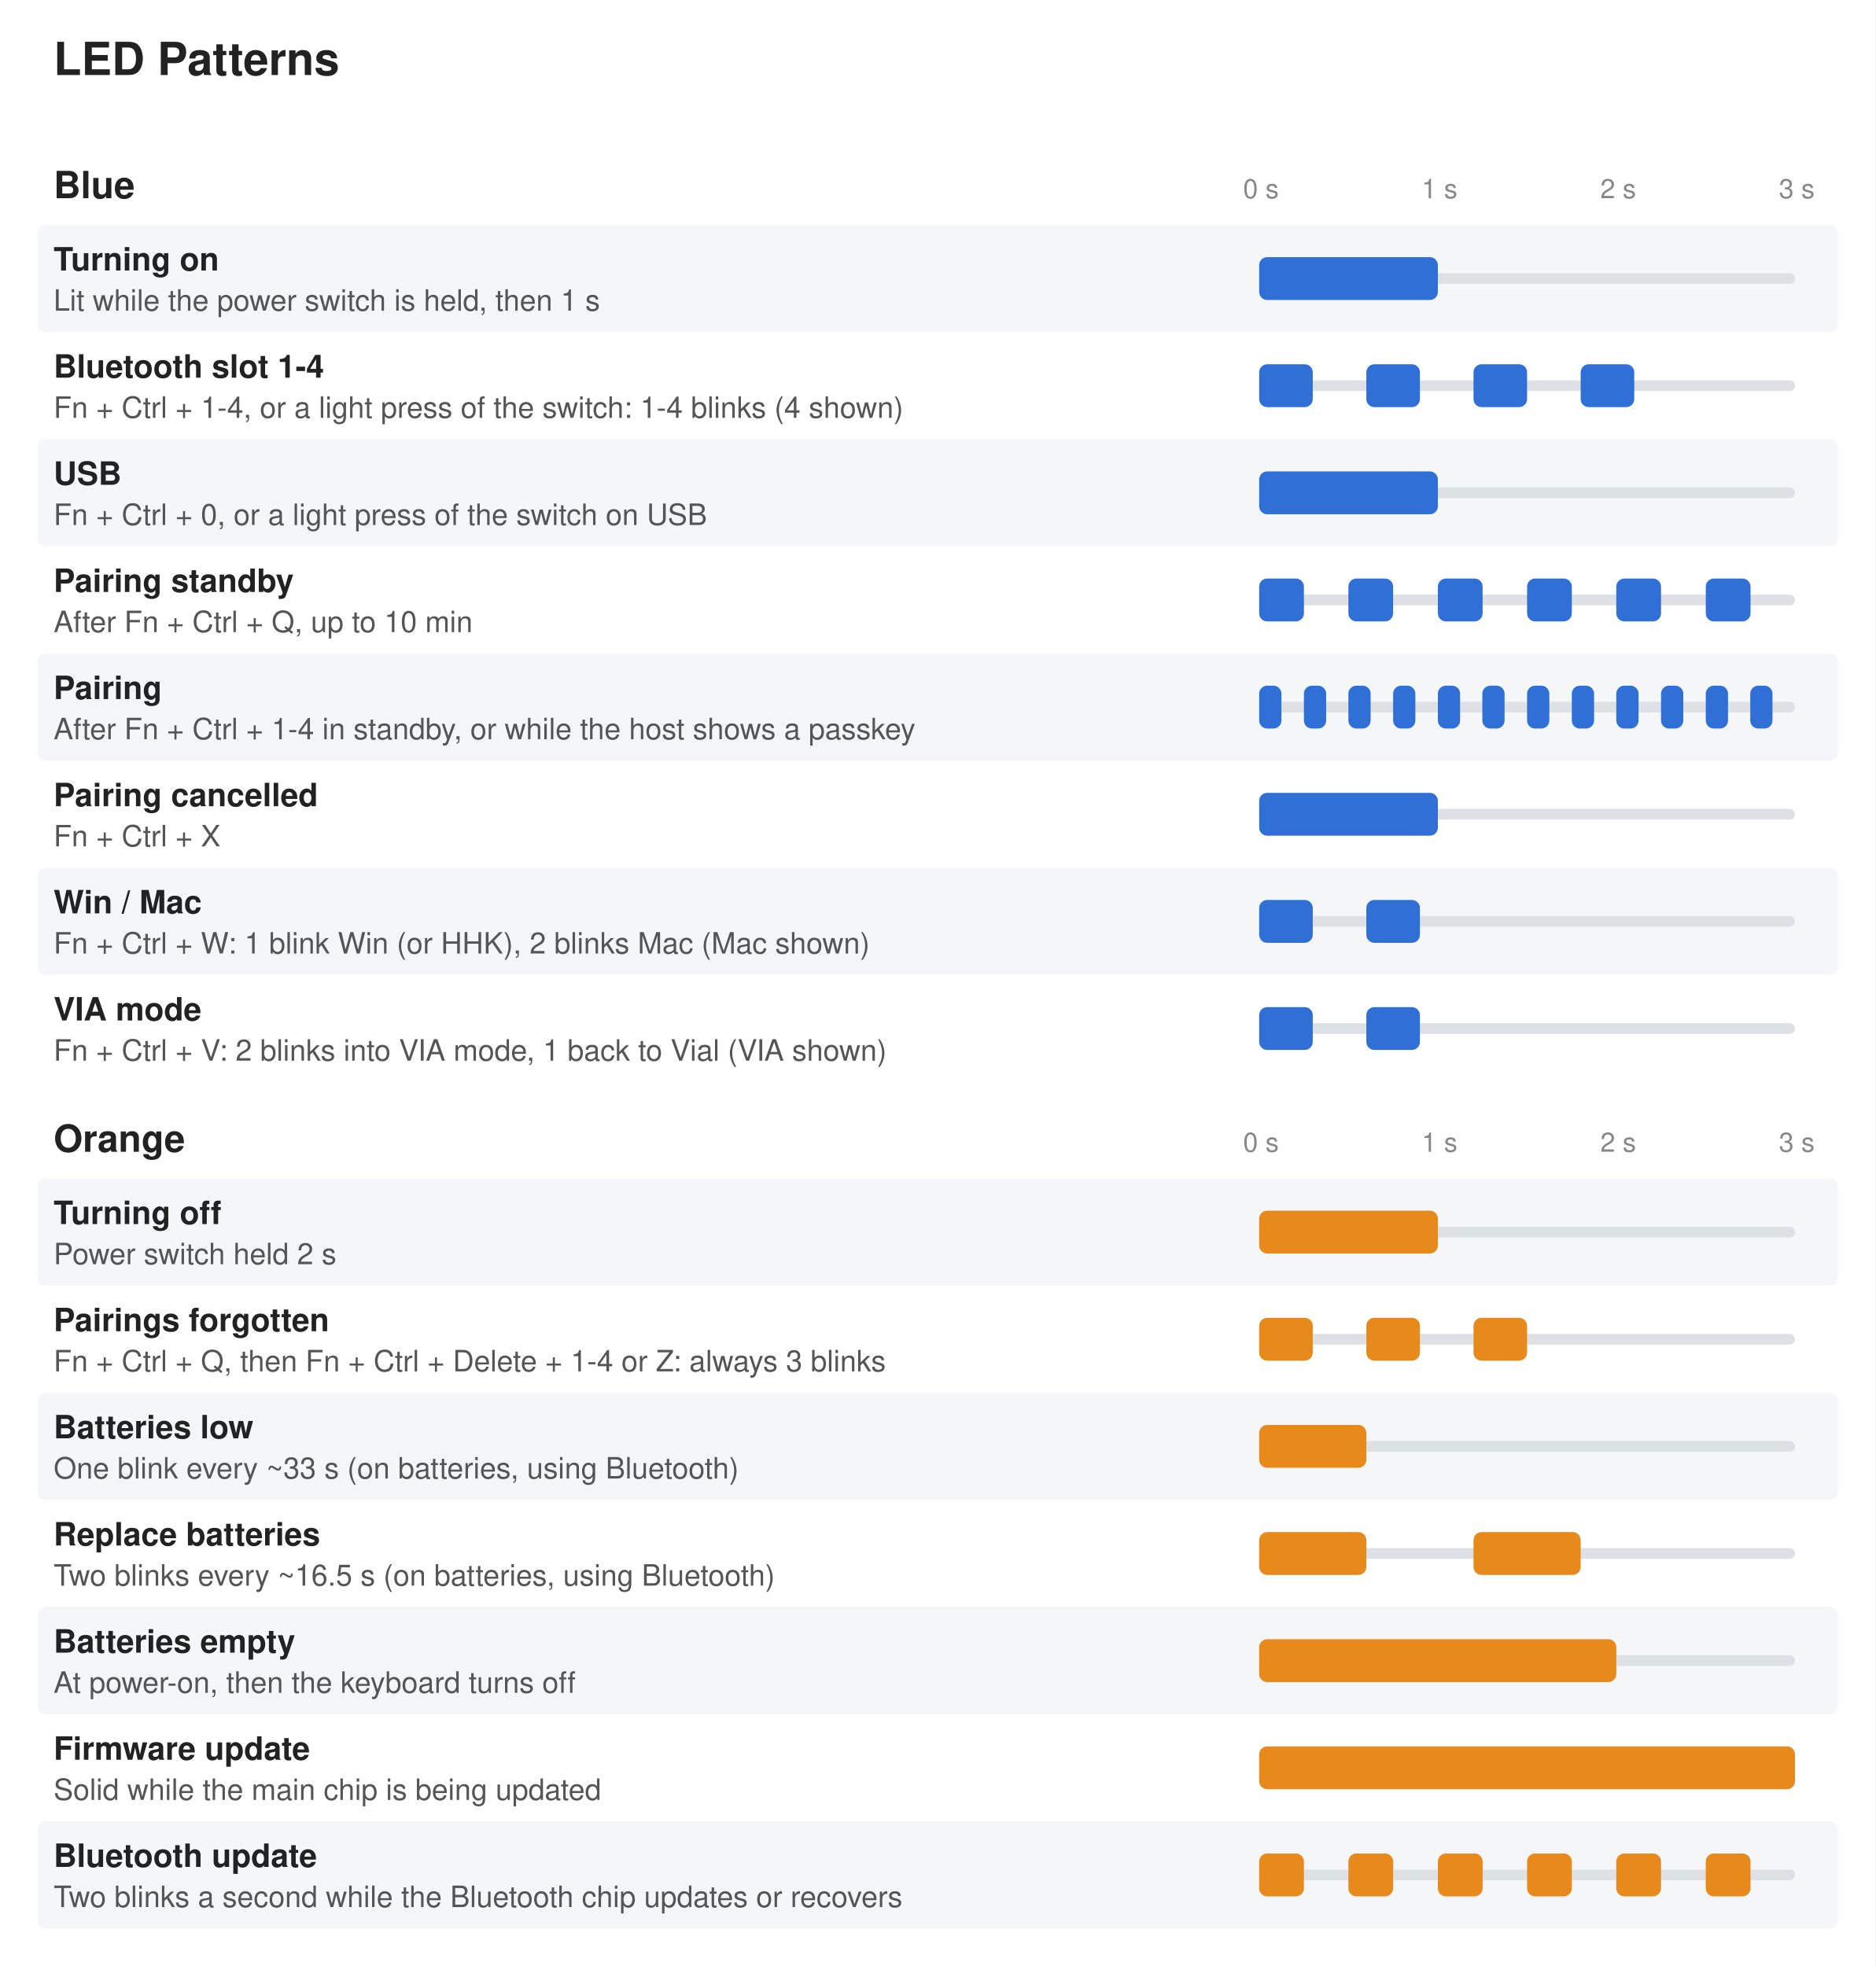
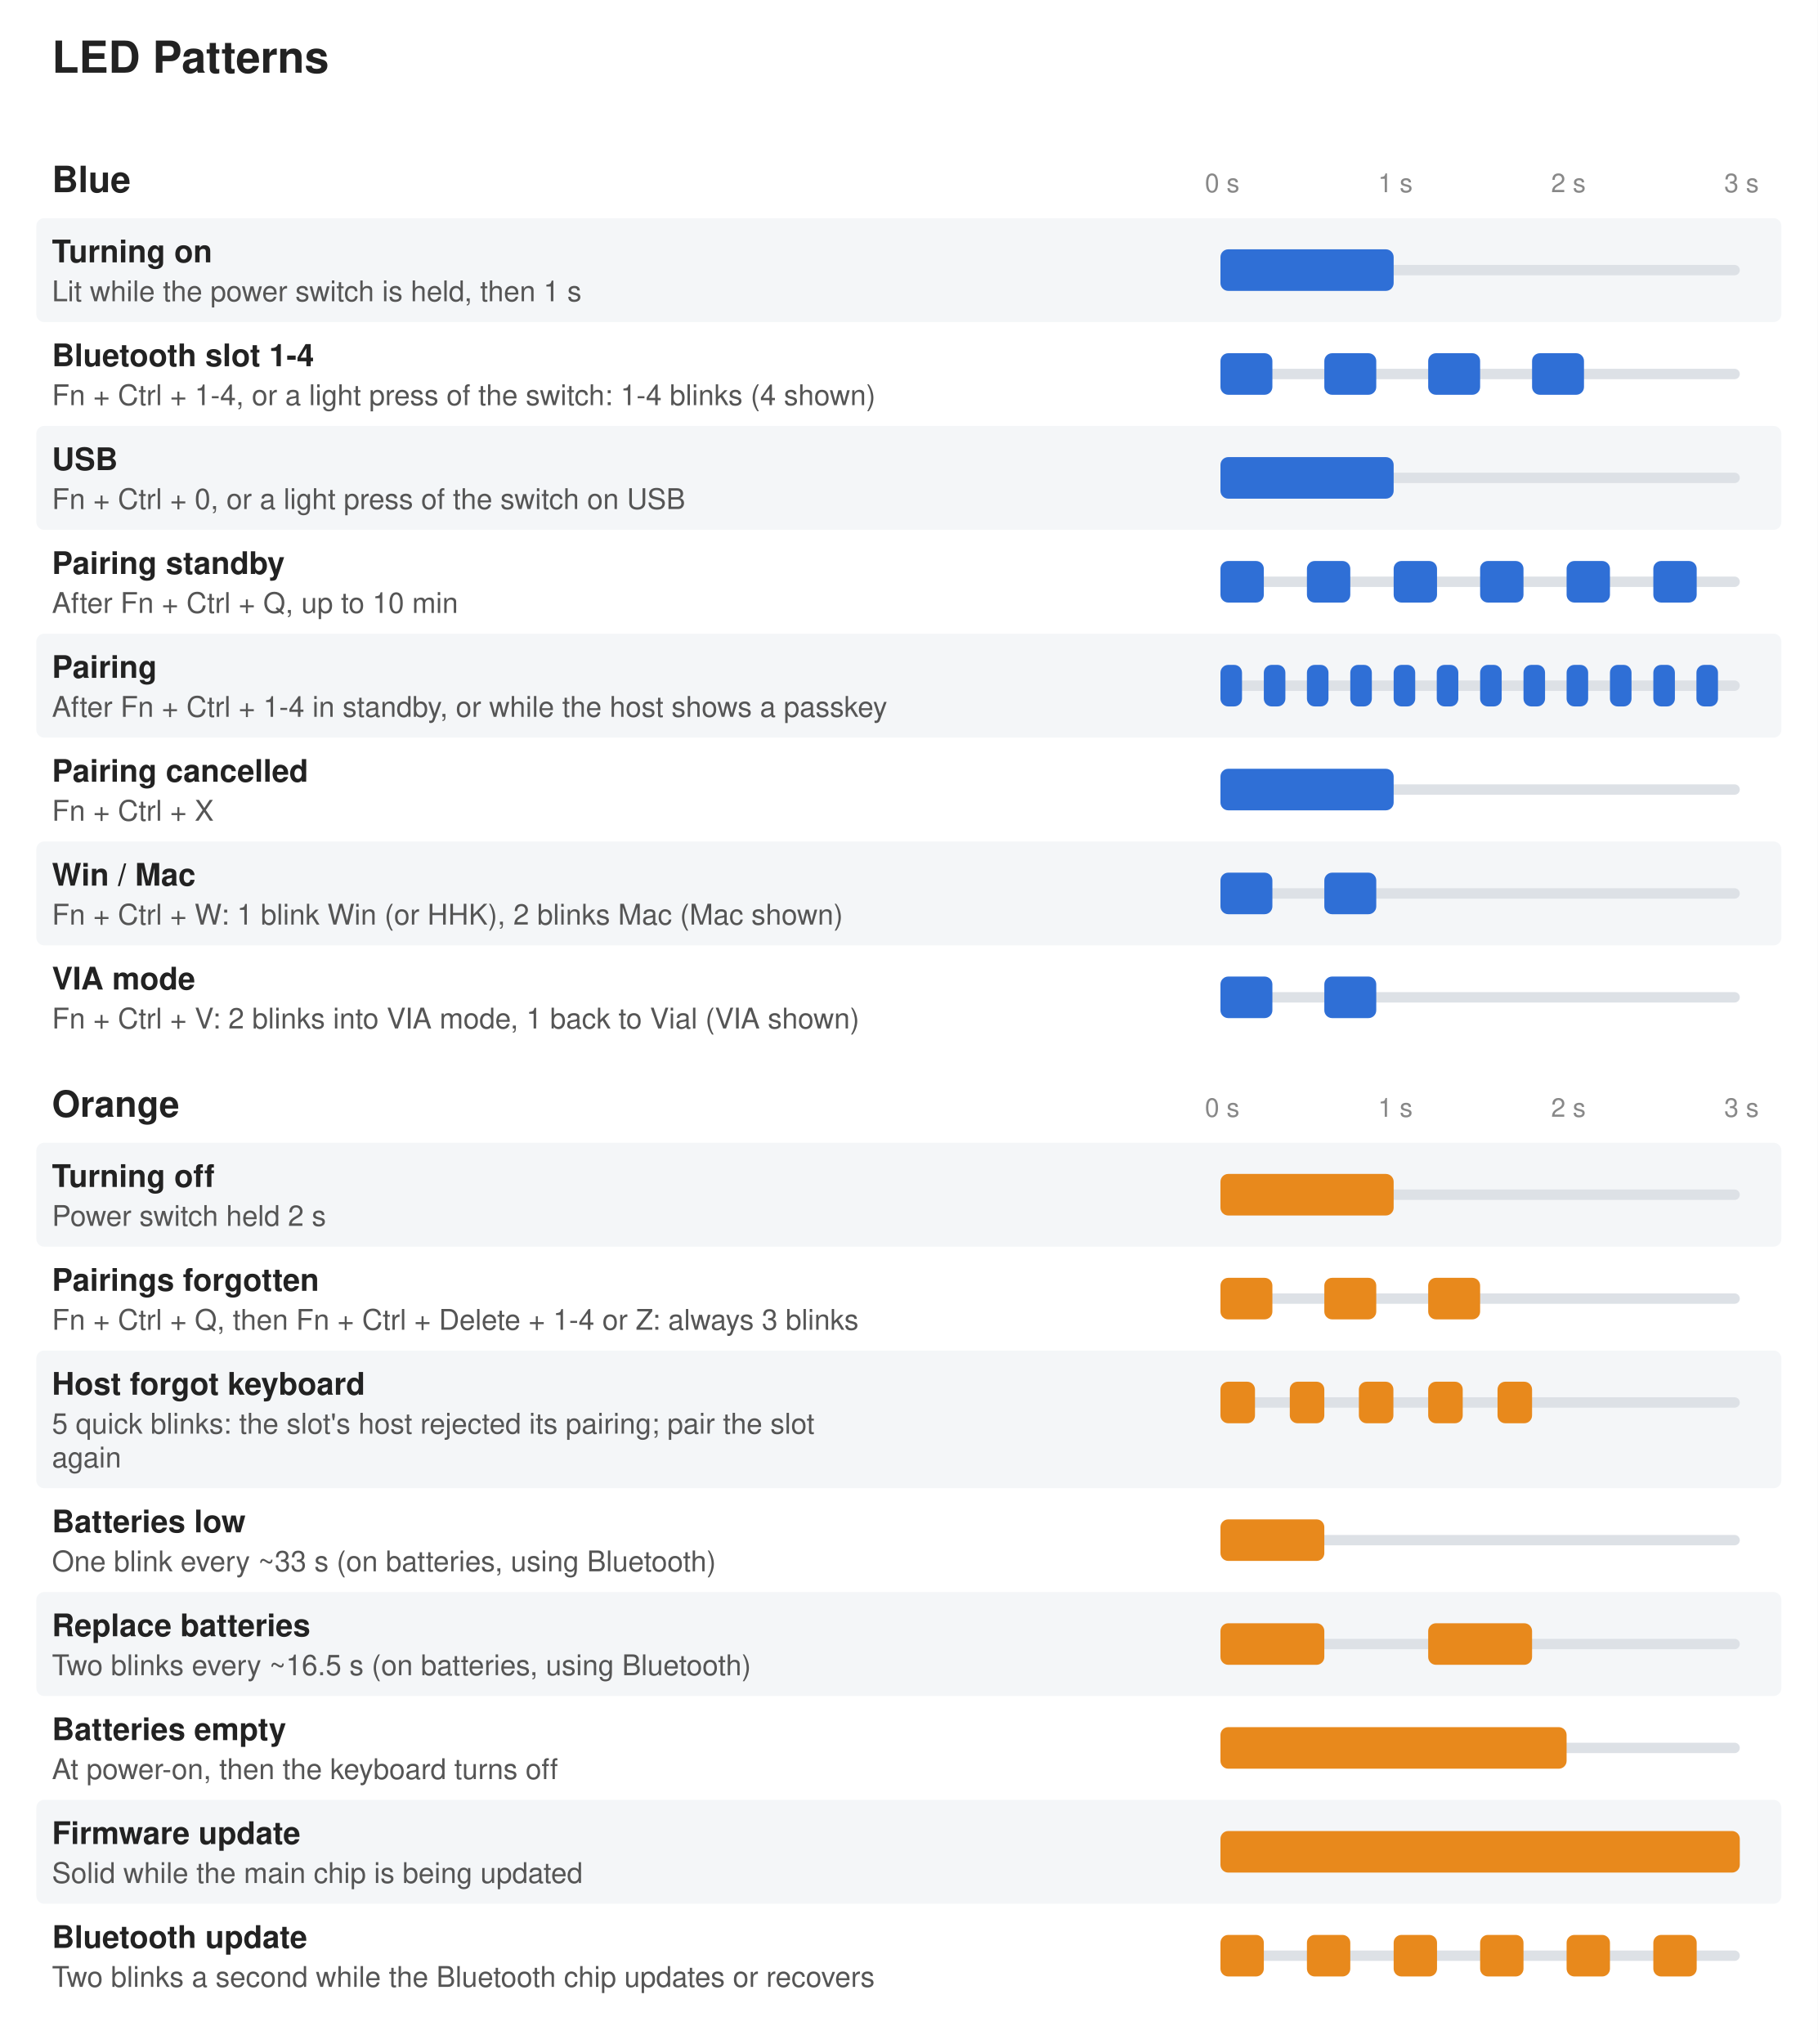
- <svg xmlns="http://www.w3.org/2000/svg" width="700" height="734" font-family="Helvetica, Arial, sans-serif">
+ <svg xmlns="http://www.w3.org/2000/svg" width="700" height="787" font-family="Helvetica, Arial, sans-serif">
  <rect width="100%" height="100%" fill="#ffffff" />
  <text x="20" y="28" font-size="17" font-weight="bold" fill="#222">LED Patterns</text>
  <text x="20" y="74" font-size="14" font-weight="bold" fill="#222">Blue</text>
  <text x="464.0" y="74" font-size="10" fill="#888">0 s</text>
  <text x="530.667" y="74" font-size="10" fill="#888">1 s</text>
  <text x="597.333" y="74" font-size="10" fill="#888">2 s</text>
  <text x="664.0" y="74" font-size="10" fill="#888">3 s</text>
  <rect x="14" y="84" width="672" height="40" rx="3" fill="#f4f6f8" />
  <text x="20" y="101" font-size="12" font-weight="bold" fill="#222">Turning on</text>
  <text x="20" y="116" font-size="11" fill="#555">Lit while the power switch is held, then 1 s</text>
  <rect x="470" y="102" width="200" height="4" rx="2" fill="#dde1e6" />
  <rect x="470.0" y="96" width="66.7" height="16" rx="3" fill="#2f6fd6" />
  <text x="20" y="141" font-size="12" font-weight="bold" fill="#222">Bluetooth slot 1-4</text>
  <text x="20" y="156" font-size="11" fill="#555">Fn + Ctrl + 1-4, or a light press of the switch: 1-4 blinks (4 shown)</text>
  <rect x="470" y="142" width="200" height="4" rx="2" fill="#dde1e6" />
  <rect x="470.0" y="136" width="20.0" height="16" rx="3" fill="#2f6fd6" />
  <rect x="510.0" y="136" width="20.0" height="16" rx="3" fill="#2f6fd6" />
  <rect x="550.0" y="136" width="20.0" height="16" rx="3" fill="#2f6fd6" />
  <rect x="590.0" y="136" width="20.0" height="16" rx="3" fill="#2f6fd6" />
  <rect x="14" y="164" width="672" height="40" rx="3" fill="#f4f6f8" />
  <text x="20" y="181" font-size="12" font-weight="bold" fill="#222">USB</text>
  <text x="20" y="196" font-size="11" fill="#555">Fn + Ctrl + 0, or a light press of the switch on USB</text>
  <rect x="470" y="182" width="200" height="4" rx="2" fill="#dde1e6" />
  <rect x="470.0" y="176" width="66.7" height="16" rx="3" fill="#2f6fd6" />
  <text x="20" y="221" font-size="12" font-weight="bold" fill="#222">Pairing standby</text>
  <text x="20" y="236" font-size="11" fill="#555">After Fn + Ctrl + Q, up to 10 min</text>
  <rect x="470" y="222" width="200" height="4" rx="2" fill="#dde1e6" />
  <rect x="470.0" y="216" width="16.7" height="16" rx="3" fill="#2f6fd6" />
  <rect x="503.3" y="216" width="16.7" height="16" rx="3" fill="#2f6fd6" />
  <rect x="536.7" y="216" width="16.7" height="16" rx="3" fill="#2f6fd6" />
  <rect x="570.0" y="216" width="16.7" height="16" rx="3" fill="#2f6fd6" />
  <rect x="603.3" y="216" width="16.7" height="16" rx="3" fill="#2f6fd6" />
  <rect x="636.7" y="216" width="16.7" height="16" rx="3" fill="#2f6fd6" />
  <rect x="14" y="244" width="672" height="40" rx="3" fill="#f4f6f8" />
  <text x="20" y="261" font-size="12" font-weight="bold" fill="#222">Pairing</text>
  <text x="20" y="276" font-size="11" fill="#555">After Fn + Ctrl + 1-4 in standby, or while the host shows a passkey</text>
  <rect x="470" y="262" width="200" height="4" rx="2" fill="#dde1e6" />
  <rect x="470.0" y="256" width="8.3" height="16" rx="3" fill="#2f6fd6" />
  <rect x="486.7" y="256" width="8.3" height="16" rx="3" fill="#2f6fd6" />
  <rect x="503.3" y="256" width="8.3" height="16" rx="3" fill="#2f6fd6" />
  <rect x="520.0" y="256" width="8.3" height="16" rx="3" fill="#2f6fd6" />
  <rect x="536.7" y="256" width="8.3" height="16" rx="3" fill="#2f6fd6" />
  <rect x="553.3" y="256" width="8.3" height="16" rx="3" fill="#2f6fd6" />
  <rect x="570.0" y="256" width="8.3" height="16" rx="3" fill="#2f6fd6" />
  <rect x="586.7" y="256" width="8.3" height="16" rx="3" fill="#2f6fd6" />
  <rect x="603.3" y="256" width="8.3" height="16" rx="3" fill="#2f6fd6" />
  <rect x="620.0" y="256" width="8.3" height="16" rx="3" fill="#2f6fd6" />
  <rect x="636.7" y="256" width="8.3" height="16" rx="3" fill="#2f6fd6" />
  <rect x="653.3" y="256" width="8.3" height="16" rx="3" fill="#2f6fd6" />
  <text x="20" y="301" font-size="12" font-weight="bold" fill="#222">Pairing cancelled</text>
  <text x="20" y="316" font-size="11" fill="#555">Fn + Ctrl + X</text>
  <rect x="470" y="302" width="200" height="4" rx="2" fill="#dde1e6" />
  <rect x="470.0" y="296" width="66.7" height="16" rx="3" fill="#2f6fd6" />
  <rect x="14" y="324" width="672" height="40" rx="3" fill="#f4f6f8" />
  <text x="20" y="341" font-size="12" font-weight="bold" fill="#222">Win / Mac</text>
  <text x="20" y="356" font-size="11" fill="#555">Fn + Ctrl + W: 1 blink Win (or HHK), 2 blinks Mac (Mac shown)</text>
  <rect x="470" y="342" width="200" height="4" rx="2" fill="#dde1e6" />
  <rect x="470.0" y="336" width="20.0" height="16" rx="3" fill="#2f6fd6" />
  <rect x="510.0" y="336" width="20.0" height="16" rx="3" fill="#2f6fd6" />
  <text x="20" y="381" font-size="12" font-weight="bold" fill="#222">VIA mode</text>
  <text x="20" y="396" font-size="11" fill="#555">Fn + Ctrl + V: 2 blinks into VIA mode, 1 back to Vial (VIA shown)</text>
  <rect x="470" y="382" width="200" height="4" rx="2" fill="#dde1e6" />
  <rect x="470.0" y="376" width="20.0" height="16" rx="3" fill="#2f6fd6" />
  <rect x="510.0" y="376" width="20.0" height="16" rx="3" fill="#2f6fd6" />
  <text x="20" y="430" font-size="14" font-weight="bold" fill="#222">Orange</text>
  <text x="464.0" y="430" font-size="10" fill="#888">0 s</text>
  <text x="530.667" y="430" font-size="10" fill="#888">1 s</text>
  <text x="597.333" y="430" font-size="10" fill="#888">2 s</text>
  <text x="664.0" y="430" font-size="10" fill="#888">3 s</text>
  <rect x="14" y="440" width="672" height="40" rx="3" fill="#f4f6f8" />
  <text x="20" y="457" font-size="12" font-weight="bold" fill="#222">Turning off</text>
  <text x="20" y="472" font-size="11" fill="#555">Power switch held 2 s</text>
  <rect x="470" y="458" width="200" height="4" rx="2" fill="#dde1e6" />
  <rect x="470.0" y="452" width="66.7" height="16" rx="3" fill="#e8891c" />
  <text x="20" y="497" font-size="12" font-weight="bold" fill="#222">Pairings forgotten</text>
  <text x="20" y="512" font-size="11" fill="#555">Fn + Ctrl + Q, then Fn + Ctrl + Delete + 1-4 or Z: always 3 blinks</text>
  <rect x="470" y="498" width="200" height="4" rx="2" fill="#dde1e6" />
  <rect x="470.0" y="492" width="20.0" height="16" rx="3" fill="#e8891c" />
  <rect x="510.0" y="492" width="20.0" height="16" rx="3" fill="#e8891c" />
  <rect x="550.0" y="492" width="20.0" height="16" rx="3" fill="#e8891c" />
-   <rect x="14" y="520" width="672" height="40" rx="3" fill="#f4f6f8" />
-   <text x="20" y="537" font-size="12" font-weight="bold" fill="#222">Batteries low</text>
-   <text x="20" y="552" font-size="11" fill="#555">One blink every ~33 s (on batteries, using Bluetooth)</text>
+   <rect x="14" y="520" width="672" height="53" rx="3" fill="#f4f6f8" />
+   <text x="20" y="537" font-size="12" font-weight="bold" fill="#222">Host forgot keyboard</text>
+   <text x="20" y="552" font-size="11" fill="#555">5 quick blinks: the slot's host rejected its pairing; pair the slot</text>
+   <text x="20" y="565" font-size="11" fill="#555">again</text>
  <rect x="470" y="538" width="200" height="4" rx="2" fill="#dde1e6" />
-   <rect x="470.0" y="532" width="40.0" height="16" rx="3" fill="#e8891c" />
-   <text x="20" y="577" font-size="12" font-weight="bold" fill="#222">Replace batteries</text>
-   <text x="20" y="592" font-size="11" fill="#555">Two blinks every ~16.5 s (on batteries, using Bluetooth)</text>
-   <rect x="470" y="578" width="200" height="4" rx="2" fill="#dde1e6" />
-   <rect x="470.0" y="572" width="40.0" height="16" rx="3" fill="#e8891c" />
-   <rect x="550.0" y="572" width="40.0" height="16" rx="3" fill="#e8891c" />
-   <rect x="14" y="600" width="672" height="40" rx="3" fill="#f4f6f8" />
-   <text x="20" y="617" font-size="12" font-weight="bold" fill="#222">Batteries empty</text>
-   <text x="20" y="632" font-size="11" fill="#555">At power-on, then the keyboard turns off</text>
-   <rect x="470" y="618" width="200" height="4" rx="2" fill="#dde1e6" />
-   <rect x="470.0" y="612" width="133.3" height="16" rx="3" fill="#e8891c" />
-   <text x="20" y="657" font-size="12" font-weight="bold" fill="#222">Firmware update</text>
-   <text x="20" y="672" font-size="11" fill="#555">Solid while the main chip is being updated</text>
-   <rect x="470" y="658" width="200" height="4" rx="2" fill="#dde1e6" />
-   <rect x="470.0" y="652" width="200.0" height="16" rx="3" fill="#e8891c" />
-   <rect x="14" y="680" width="672" height="40" rx="3" fill="#f4f6f8" />
-   <text x="20" y="697" font-size="12" font-weight="bold" fill="#222">Bluetooth update</text>
-   <text x="20" y="712" font-size="11" fill="#555">Two blinks a second while the Bluetooth chip updates or recovers</text>
-   <rect x="470" y="698" width="200" height="4" rx="2" fill="#dde1e6" />
-   <rect x="470.0" y="692" width="16.7" height="16" rx="3" fill="#e8891c" />
-   <rect x="503.3" y="692" width="16.7" height="16" rx="3" fill="#e8891c" />
-   <rect x="536.7" y="692" width="16.7" height="16" rx="3" fill="#e8891c" />
-   <rect x="570.0" y="692" width="16.7" height="16" rx="3" fill="#e8891c" />
-   <rect x="603.3" y="692" width="16.7" height="16" rx="3" fill="#e8891c" />
-   <rect x="636.7" y="692" width="16.7" height="16" rx="3" fill="#e8891c" />
+   <rect x="470.0" y="532" width="13.3" height="16" rx="3" fill="#e8891c" />
+   <rect x="496.7" y="532" width="13.3" height="16" rx="3" fill="#e8891c" />
+   <rect x="523.3" y="532" width="13.3" height="16" rx="3" fill="#e8891c" />
+   <rect x="550.0" y="532" width="13.3" height="16" rx="3" fill="#e8891c" />
+   <rect x="576.7" y="532" width="13.3" height="16" rx="3" fill="#e8891c" />
+   <text x="20" y="590" font-size="12" font-weight="bold" fill="#222">Batteries low</text>
+   <text x="20" y="605" font-size="11" fill="#555">One blink every ~33 s (on batteries, using Bluetooth)</text>
+   <rect x="470" y="591" width="200" height="4" rx="2" fill="#dde1e6" />
+   <rect x="470.0" y="585" width="40.0" height="16" rx="3" fill="#e8891c" />
+   <rect x="14" y="613" width="672" height="40" rx="3" fill="#f4f6f8" />
+   <text x="20" y="630" font-size="12" font-weight="bold" fill="#222">Replace batteries</text>
+   <text x="20" y="645" font-size="11" fill="#555">Two blinks every ~16.5 s (on batteries, using Bluetooth)</text>
+   <rect x="470" y="631" width="200" height="4" rx="2" fill="#dde1e6" />
+   <rect x="470.0" y="625" width="40.0" height="16" rx="3" fill="#e8891c" />
+   <rect x="550.0" y="625" width="40.0" height="16" rx="3" fill="#e8891c" />
+   <text x="20" y="670" font-size="12" font-weight="bold" fill="#222">Batteries empty</text>
+   <text x="20" y="685" font-size="11" fill="#555">At power-on, then the keyboard turns off</text>
+   <rect x="470" y="671" width="200" height="4" rx="2" fill="#dde1e6" />
+   <rect x="470.0" y="665" width="133.3" height="16" rx="3" fill="#e8891c" />
+   <rect x="14" y="693" width="672" height="40" rx="3" fill="#f4f6f8" />
+   <text x="20" y="710" font-size="12" font-weight="bold" fill="#222">Firmware update</text>
+   <text x="20" y="725" font-size="11" fill="#555">Solid while the main chip is being updated</text>
+   <rect x="470" y="711" width="200" height="4" rx="2" fill="#dde1e6" />
+   <rect x="470.0" y="705" width="200.0" height="16" rx="3" fill="#e8891c" />
+   <text x="20" y="750" font-size="12" font-weight="bold" fill="#222">Bluetooth update</text>
+   <text x="20" y="765" font-size="11" fill="#555">Two blinks a second while the Bluetooth chip updates or recovers</text>
+   <rect x="470" y="751" width="200" height="4" rx="2" fill="#dde1e6" />
+   <rect x="470.0" y="745" width="16.7" height="16" rx="3" fill="#e8891c" />
+   <rect x="503.3" y="745" width="16.7" height="16" rx="3" fill="#e8891c" />
+   <rect x="536.7" y="745" width="16.7" height="16" rx="3" fill="#e8891c" />
+   <rect x="570.0" y="745" width="16.7" height="16" rx="3" fill="#e8891c" />
+   <rect x="603.3" y="745" width="16.7" height="16" rx="3" fill="#e8891c" />
+   <rect x="636.7" y="745" width="16.7" height="16" rx="3" fill="#e8891c" />
</svg>
